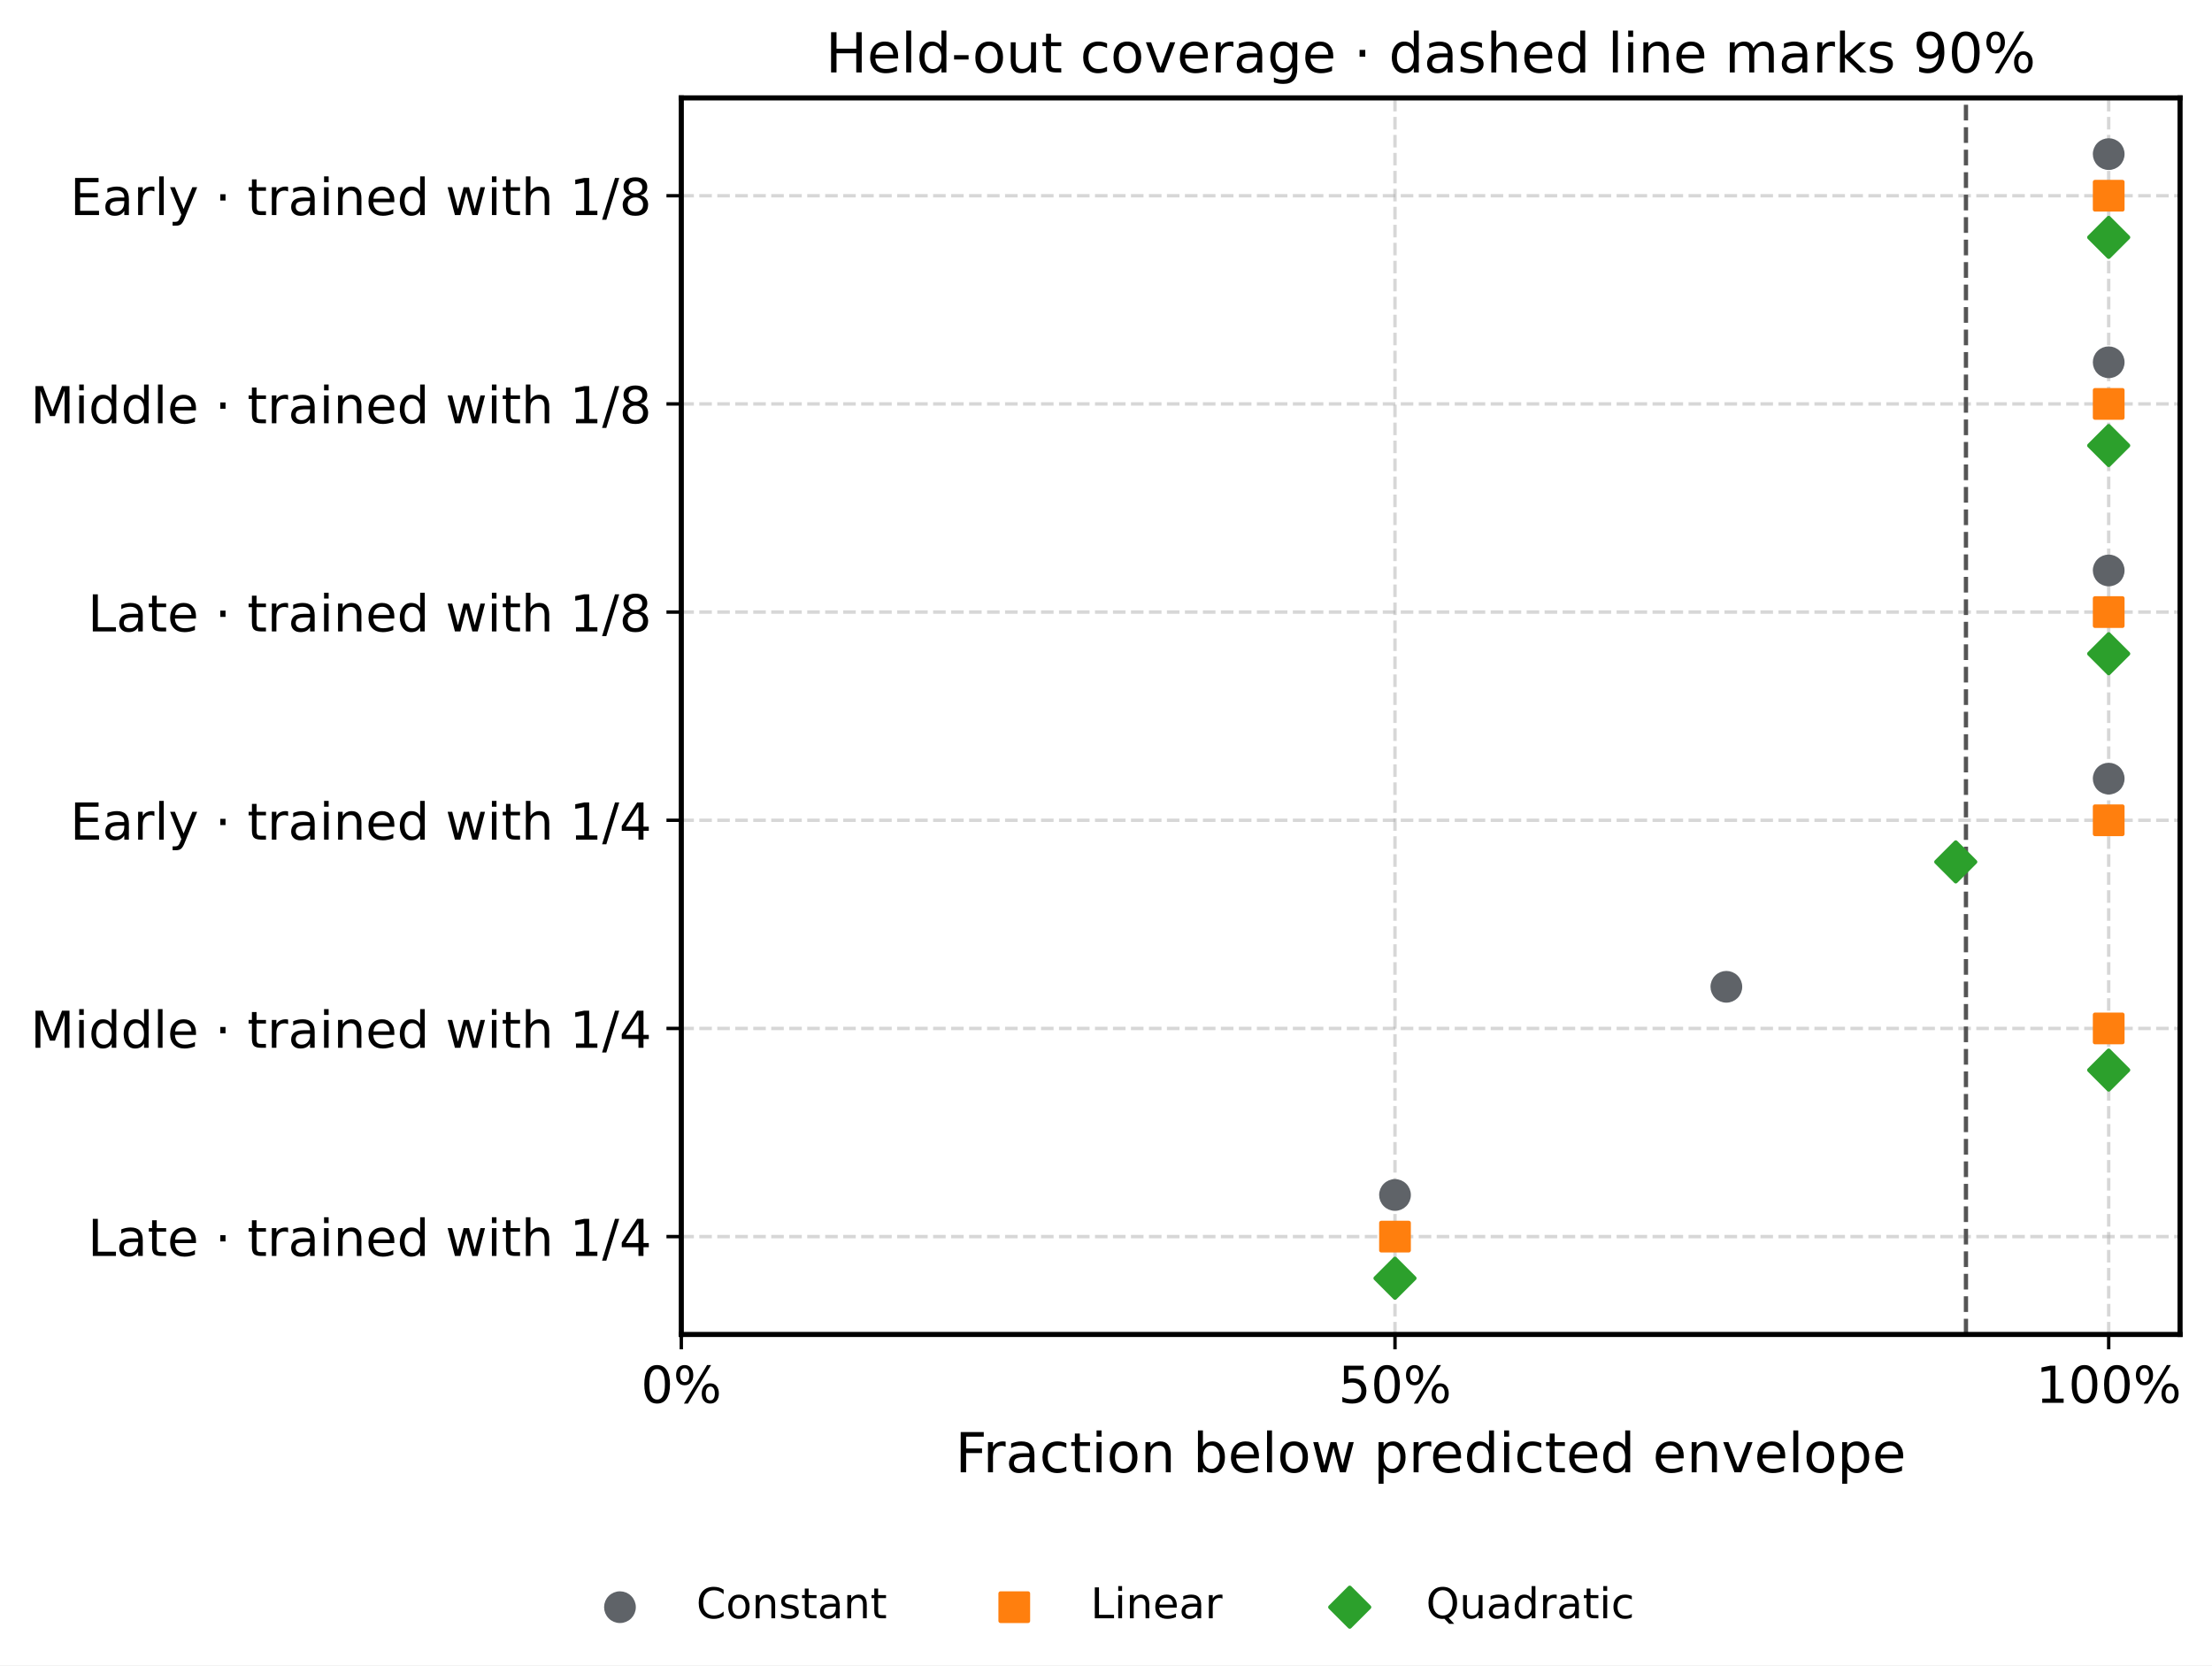
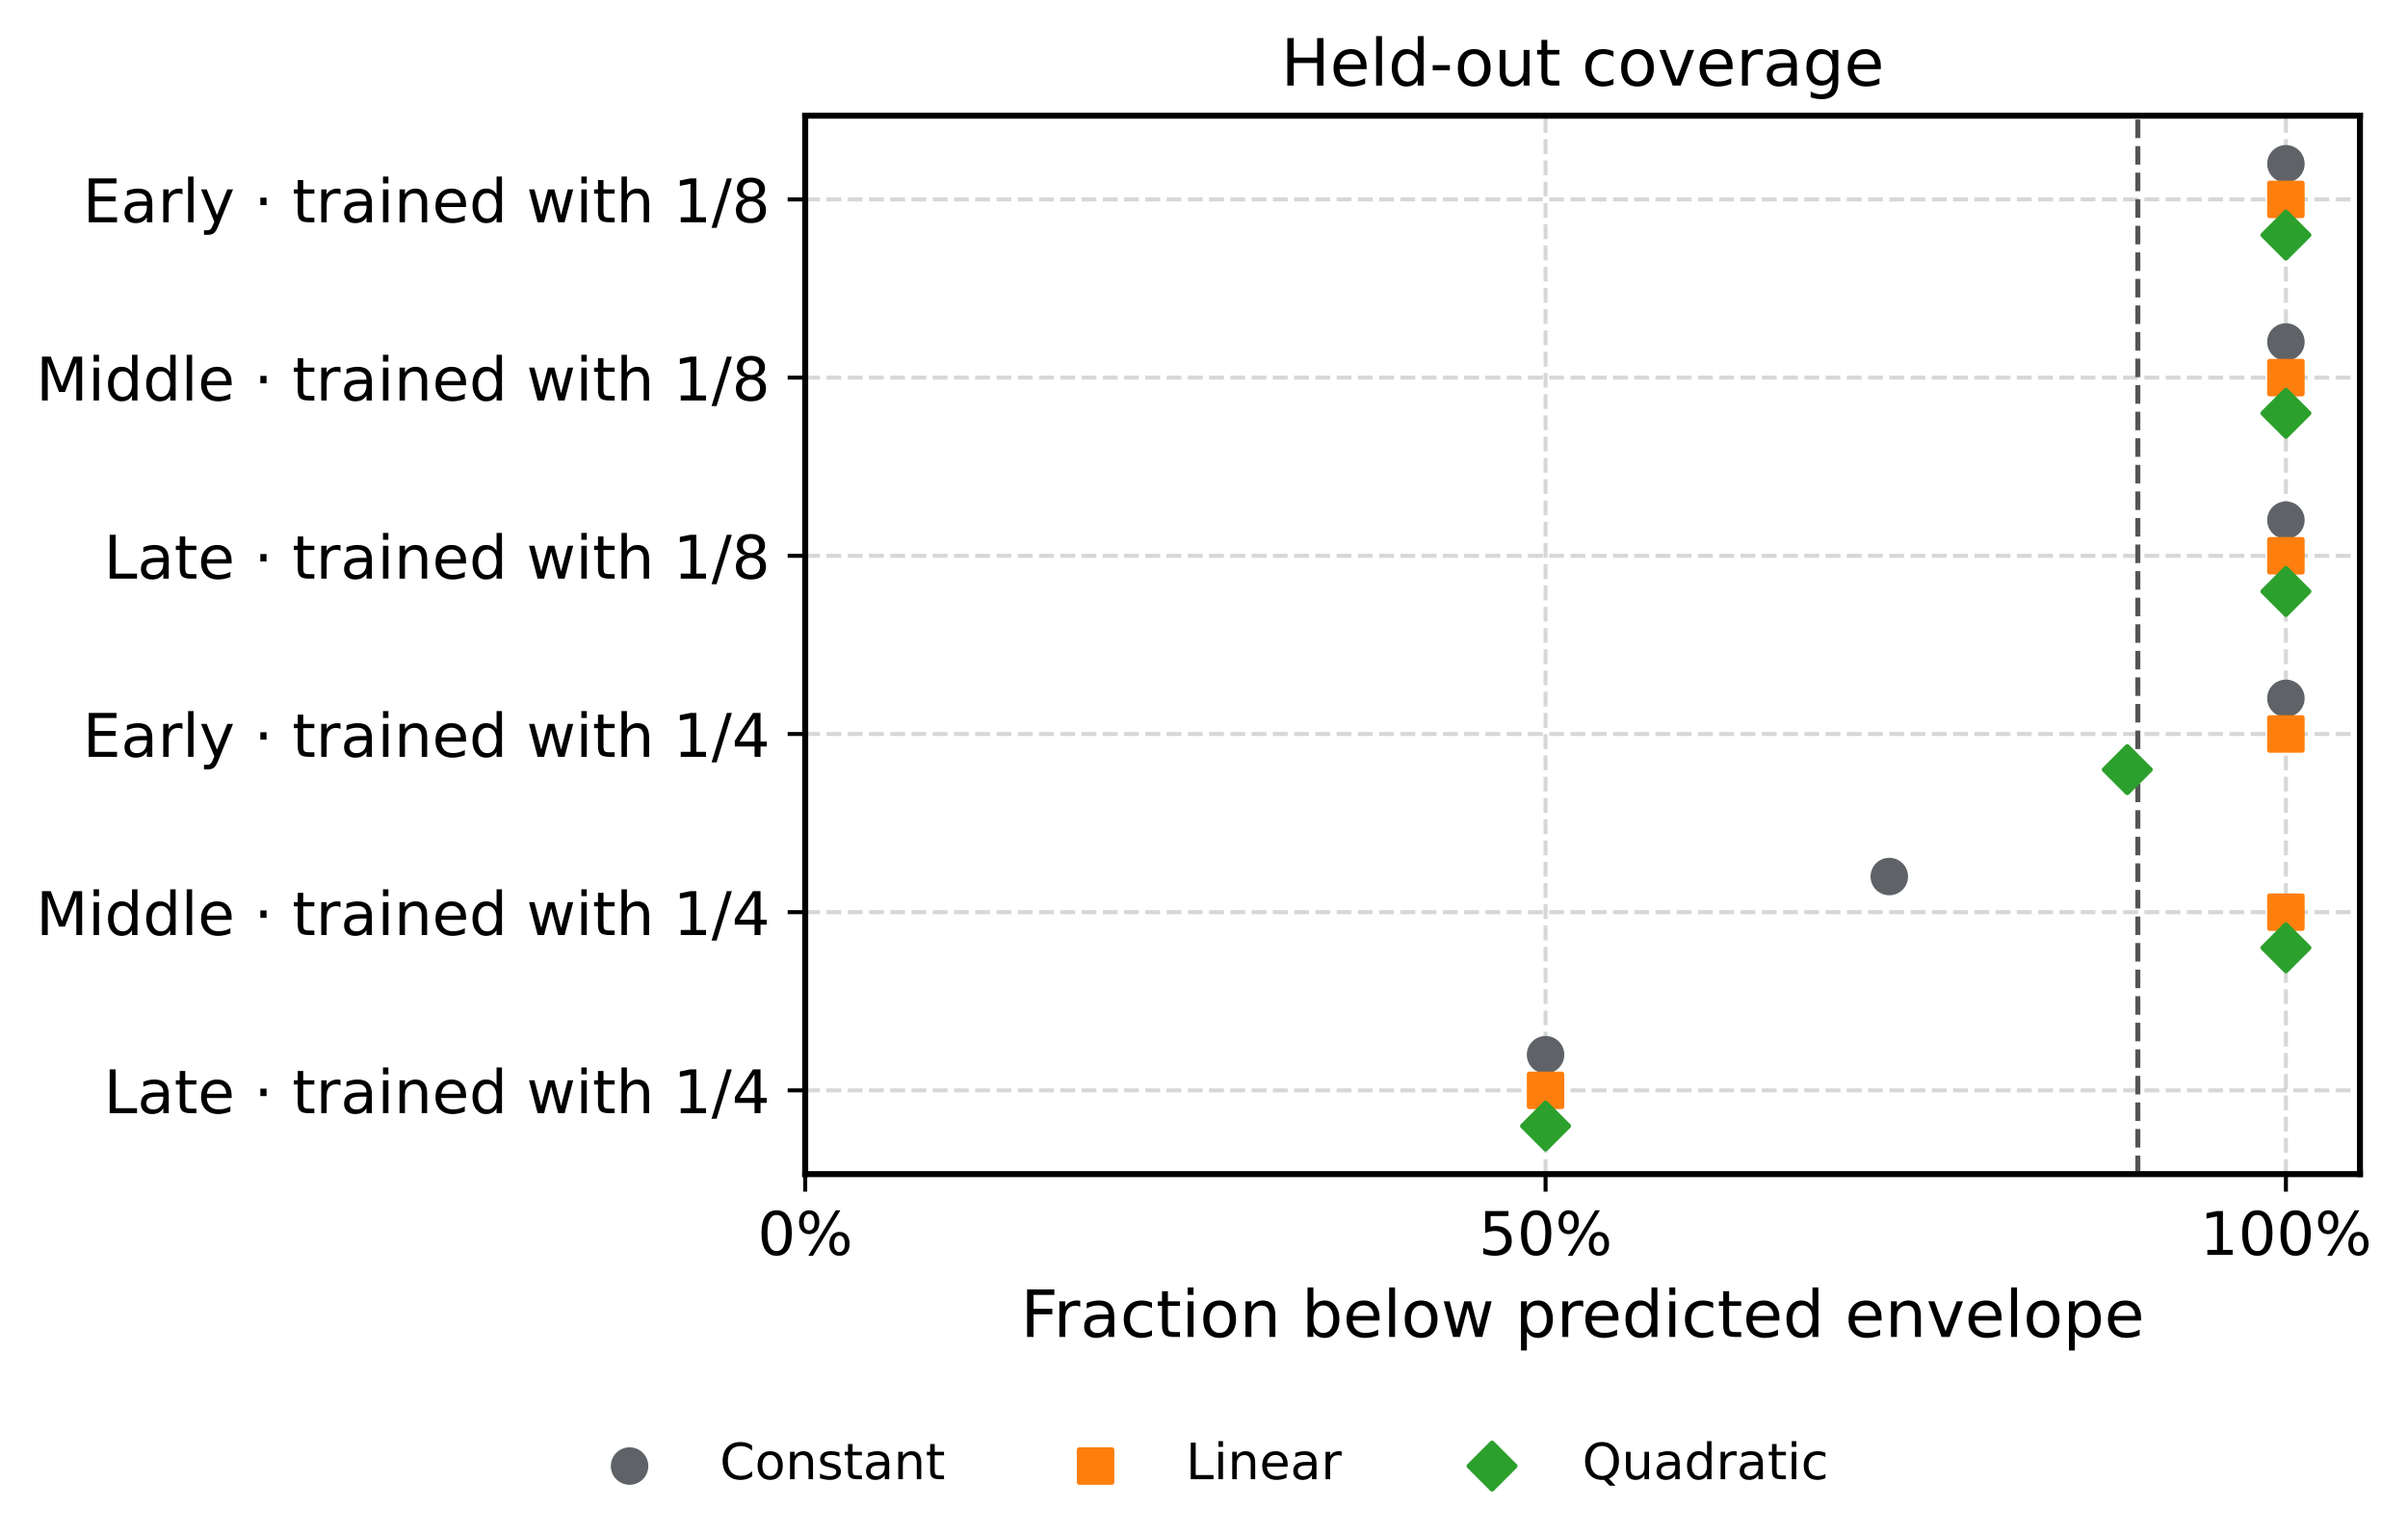
- <svg xmlns="http://www.w3.org/2000/svg" xmlns:xlink="http://www.w3.org/1999/xlink" width="521.455pt" height="392.598pt" viewBox="0 0 521.455 392.598" version="1.1">
+ <svg xmlns="http://www.w3.org/2000/svg" xmlns:xlink="http://www.w3.org/1999/xlink" width="480.312pt" height="306.198pt" viewBox="0 0 480.312 306.198" version="1.1">
  <defs>
    <style type="text/css">*{stroke-linejoin: round; stroke-linecap: butt}</style>
  </defs>
  <g id="figure_1">
    <g id="patch_1">
-       <path d="M 0 392.598 L 521.455 392.598 L 521.455 0 L 0 0 z " style="fill: #ffffff" />
+       <path d="M 0 306.198 L 480.312 306.198 L 480.312 0 L 0 0 z " style="fill: #ffffff" />
    </g>
    <g id="axes_1">
      <g id="patch_2">
-         <path d="M 160.611 314.598 L 513.926 314.598 L 513.926 23.078 L 160.611 23.078 z " style="fill: #ffffff" />
+         <path d="M 160.611 234.246 L 470.726 234.246 L 470.726 23.078 L 160.611 23.078 z " style="fill: #ffffff" />
      </g>
      <g id="matplotlib.axis_1">
        <g id="xtick_1">
          <g id="line2d_1">
-             <path d="M 160.611 314.598 L 160.611 23.078 " clip-path="url(#p00cc10a229)" style="fill: none; stroke-dasharray: 2.96,1.28; stroke-dashoffset: 0; stroke: #b0b0b0; stroke-opacity: 0.5; stroke-width: 0.8" />
+             <path d="M 160.611 234.246 L 160.611 23.078 " clip-path="url(#pb48edfe2e6)" style="fill: none; stroke-dasharray: 2.96,1.28; stroke-dashoffset: 0; stroke: #b0b0b0; stroke-opacity: 0.5; stroke-width: 0.8" />
          </g>
          <g id="line2d_2">
            <defs>
-               <path id="m473e77e039" d="M 0 0 L 0 3.5 " style="stroke: #000000; stroke-width: 0.8" />
+               <path id="m057a54f1e3" d="M 0 0 L 0 3.5 " style="stroke: #000000; stroke-width: 0.8" />
            </defs>
            <g>
-               <use xlink:href="#m473e77e039" x="160.611" y="314.598" style="stroke: #000000; stroke-width: 0.8" />
+               <use xlink:href="#m057a54f1e3" x="160.611" y="234.246" style="stroke: #000000; stroke-width: 0.8" />
            </g>
          </g>
          <g id="text_1">
-             <text style="font-size: 12px; font-family: 'DejaVu Sans', 'Arial', 'Bitstream Vera Sans', 'Computer Modern Sans Serif', 'Lucida Grande', 'Verdana', 'Geneva', 'Lucid', 'Helvetica', 'Avant Garde', sans-serif; text-anchor: middle" x="160.611" y="330.716" transform="rotate(-0 160.6113 330.7161)">0%</text>
+             <text style="font-size: 12px; font-family: 'DejaVu Sans', 'Arial', 'Bitstream Vera Sans', 'Computer Modern Sans Serif', 'Lucida Grande', 'Verdana', 'Geneva', 'Lucid', 'Helvetica', 'Avant Garde', sans-serif; text-anchor: middle" x="160.611" y="250.364" transform="rotate(-0 160.6113 250.3641)">0%</text>
          </g>
        </g>
        <g id="xtick_2">
          <g id="line2d_3">
-             <path d="M 328.856 314.598 L 328.856 23.078 " clip-path="url(#p00cc10a229)" style="fill: none; stroke-dasharray: 2.96,1.28; stroke-dashoffset: 0; stroke: #b0b0b0; stroke-opacity: 0.5; stroke-width: 0.8" />
+             <path d="M 308.285 234.246 L 308.285 23.078 " clip-path="url(#pb48edfe2e6)" style="fill: none; stroke-dasharray: 2.96,1.28; stroke-dashoffset: 0; stroke: #b0b0b0; stroke-opacity: 0.5; stroke-width: 0.8" />
          </g>
          <g id="line2d_4">
            <g>
-               <use xlink:href="#m473e77e039" x="328.856" y="314.598" style="stroke: #000000; stroke-width: 0.8" />
+               <use xlink:href="#m057a54f1e3" x="308.285" y="234.246" style="stroke: #000000; stroke-width: 0.8" />
            </g>
          </g>
          <g id="text_2">
-             <text style="font-size: 12px; font-family: 'DejaVu Sans', 'Arial', 'Bitstream Vera Sans', 'Computer Modern Sans Serif', 'Lucida Grande', 'Verdana', 'Geneva', 'Lucid', 'Helvetica', 'Avant Garde', sans-serif; text-anchor: middle" x="328.856" y="330.716" transform="rotate(-0 328.8565 330.7161)">50%</text>
+             <text style="font-size: 12px; font-family: 'DejaVu Sans', 'Arial', 'Bitstream Vera Sans', 'Computer Modern Sans Serif', 'Lucida Grande', 'Verdana', 'Geneva', 'Lucid', 'Helvetica', 'Avant Garde', sans-serif; text-anchor: middle" x="308.285" y="250.364" transform="rotate(-0 308.2851 250.3641)">50%</text>
          </g>
        </g>
        <g id="xtick_3">
          <g id="line2d_5">
-             <path d="M 497.102 314.598 L 497.102 23.078 " clip-path="url(#p00cc10a229)" style="fill: none; stroke-dasharray: 2.96,1.28; stroke-dashoffset: 0; stroke: #b0b0b0; stroke-opacity: 0.5; stroke-width: 0.8" />
+             <path d="M 455.959 234.246 L 455.959 23.078 " clip-path="url(#pb48edfe2e6)" style="fill: none; stroke-dasharray: 2.96,1.28; stroke-dashoffset: 0; stroke: #b0b0b0; stroke-opacity: 0.5; stroke-width: 0.8" />
          </g>
          <g id="line2d_6">
            <g>
-               <use xlink:href="#m473e77e039" x="497.102" y="314.598" style="stroke: #000000; stroke-width: 0.8" />
+               <use xlink:href="#m057a54f1e3" x="455.959" y="234.246" style="stroke: #000000; stroke-width: 0.8" />
            </g>
          </g>
          <g id="text_3">
-             <text style="font-size: 12px; font-family: 'DejaVu Sans', 'Arial', 'Bitstream Vera Sans', 'Computer Modern Sans Serif', 'Lucida Grande', 'Verdana', 'Geneva', 'Lucid', 'Helvetica', 'Avant Garde', sans-serif; text-anchor: middle" x="497.102" y="330.716" transform="rotate(-0 497.1017 330.7161)">100%</text>
+             <text style="font-size: 12px; font-family: 'DejaVu Sans', 'Arial', 'Bitstream Vera Sans', 'Computer Modern Sans Serif', 'Lucida Grande', 'Verdana', 'Geneva', 'Lucid', 'Helvetica', 'Avant Garde', sans-serif; text-anchor: middle" x="455.959" y="250.364" transform="rotate(-0 455.9589 250.3641)">100%</text>
          </g>
        </g>
        <g id="text_4">
-           <text style="font-size: 13px; font-family: 'DejaVu Sans', 'Arial', 'Bitstream Vera Sans', 'Computer Modern Sans Serif', 'Lucida Grande', 'Verdana', 'Geneva', 'Lucid', 'Helvetica', 'Avant Garde', sans-serif; text-anchor: middle" x="337.269" y="347.09" transform="rotate(-0 337.2688 347.0897)">Fraction below predicted envelope</text>
+           <text style="font-size: 13px; font-family: 'DejaVu Sans', 'Arial', 'Bitstream Vera Sans', 'Computer Modern Sans Serif', 'Lucida Grande', 'Verdana', 'Geneva', 'Lucid', 'Helvetica', 'Avant Garde', sans-serif; text-anchor: middle" x="315.669" y="266.738" transform="rotate(-0 315.6687 266.7377)">Fraction below predicted envelope</text>
        </g>
      </g>
      <g id="matplotlib.axis_2">
        <g id="ytick_1">
          <g id="line2d_7">
-             <path d="M 160.611 46.144 L 513.926 46.144 " clip-path="url(#p00cc10a229)" style="fill: none; stroke-dasharray: 2.96,1.28; stroke-dashoffset: 0; stroke: #b0b0b0; stroke-opacity: 0.5; stroke-width: 0.8" />
+             <path d="M 160.611 39.787 L 470.726 39.787 " clip-path="url(#pb48edfe2e6)" style="fill: none; stroke-dasharray: 2.96,1.28; stroke-dashoffset: 0; stroke: #b0b0b0; stroke-opacity: 0.5; stroke-width: 0.8" />
          </g>
          <g id="line2d_8">
            <defs>
-               <path id="m2ed318b609" d="M 0 0 L -3.5 0 " style="stroke: #000000; stroke-width: 0.8" />
+               <path id="m28c7f20e6b" d="M 0 0 L -3.5 0 " style="stroke: #000000; stroke-width: 0.8" />
            </defs>
            <g>
-               <use xlink:href="#m2ed318b609" x="160.611" y="46.144" style="stroke: #000000; stroke-width: 0.8" />
+               <use xlink:href="#m28c7f20e6b" x="160.611" y="39.787" style="stroke: #000000; stroke-width: 0.8" />
            </g>
          </g>
          <g id="text_5">
-             <text style="font-size: 12px; font-family: 'DejaVu Sans', 'Arial', 'Bitstream Vera Sans', 'Computer Modern Sans Serif', 'Lucida Grande', 'Verdana', 'Geneva', 'Lucid', 'Helvetica', 'Avant Garde', sans-serif; text-anchor: end" x="153.611" y="50.703" transform="rotate(-0 153.6113 50.70343)">Early · trained with 1/8</text>
+             <text style="font-size: 12px; font-family: 'DejaVu Sans', 'Arial', 'Bitstream Vera Sans', 'Computer Modern Sans Serif', 'Lucida Grande', 'Verdana', 'Geneva', 'Lucid', 'Helvetica', 'Avant Garde', sans-serif; text-anchor: end" x="153.611" y="44.346" transform="rotate(-0 153.6113 44.34561)">Early · trained with 1/8</text>
          </g>
        </g>
        <g id="ytick_2">
          <g id="line2d_9">
-             <path d="M 160.611 95.222 L 513.926 95.222 " clip-path="url(#p00cc10a229)" style="fill: none; stroke-dasharray: 2.96,1.28; stroke-dashoffset: 0; stroke: #b0b0b0; stroke-opacity: 0.5; stroke-width: 0.8" />
+             <path d="M 160.611 75.337 L 470.726 75.337 " clip-path="url(#pb48edfe2e6)" style="fill: none; stroke-dasharray: 2.96,1.28; stroke-dashoffset: 0; stroke: #b0b0b0; stroke-opacity: 0.5; stroke-width: 0.8" />
          </g>
          <g id="line2d_10">
            <g>
-               <use xlink:href="#m2ed318b609" x="160.611" y="95.222" style="stroke: #000000; stroke-width: 0.8" />
+               <use xlink:href="#m28c7f20e6b" x="160.611" y="75.337" style="stroke: #000000; stroke-width: 0.8" />
            </g>
          </g>
          <g id="text_6">
-             <text style="font-size: 12px; font-family: 'DejaVu Sans', 'Arial', 'Bitstream Vera Sans', 'Computer Modern Sans Serif', 'Lucida Grande', 'Verdana', 'Geneva', 'Lucid', 'Helvetica', 'Avant Garde', sans-serif; text-anchor: end" x="153.611" y="99.781" transform="rotate(-0 153.6113 99.78087)">Middle · trained with 1/8</text>
+             <text style="font-size: 12px; font-family: 'DejaVu Sans', 'Arial', 'Bitstream Vera Sans', 'Computer Modern Sans Serif', 'Lucida Grande', 'Verdana', 'Geneva', 'Lucid', 'Helvetica', 'Avant Garde', sans-serif; text-anchor: end" x="153.611" y="79.896" transform="rotate(-0 153.6113 79.89578)">Middle · trained with 1/8</text>
          </g>
        </g>
        <g id="ytick_3">
          <g id="line2d_11">
-             <path d="M 160.611 144.299 L 513.926 144.299 " clip-path="url(#p00cc10a229)" style="fill: none; stroke-dasharray: 2.96,1.28; stroke-dashoffset: 0; stroke: #b0b0b0; stroke-opacity: 0.5; stroke-width: 0.8" />
+             <path d="M 160.611 110.887 L 470.726 110.887 " clip-path="url(#pb48edfe2e6)" style="fill: none; stroke-dasharray: 2.96,1.28; stroke-dashoffset: 0; stroke: #b0b0b0; stroke-opacity: 0.5; stroke-width: 0.8" />
          </g>
          <g id="line2d_12">
            <g>
-               <use xlink:href="#m2ed318b609" x="160.611" y="144.299" style="stroke: #000000; stroke-width: 0.8" />
+               <use xlink:href="#m28c7f20e6b" x="160.611" y="110.887" style="stroke: #000000; stroke-width: 0.8" />
            </g>
          </g>
          <g id="text_7">
-             <text style="font-size: 12px; font-family: 'DejaVu Sans', 'Arial', 'Bitstream Vera Sans', 'Computer Modern Sans Serif', 'Lucida Grande', 'Verdana', 'Geneva', 'Lucid', 'Helvetica', 'Avant Garde', sans-serif; text-anchor: end" x="153.611" y="148.858" transform="rotate(-0 153.6113 148.8583)">Late · trained with 1/8</text>
+             <text style="font-size: 12px; font-family: 'DejaVu Sans', 'Arial', 'Bitstream Vera Sans', 'Computer Modern Sans Serif', 'Lucida Grande', 'Verdana', 'Geneva', 'Lucid', 'Helvetica', 'Avant Garde', sans-serif; text-anchor: end" x="153.611" y="115.446" transform="rotate(-0 153.6113 115.4459)">Late · trained with 1/8</text>
          </g>
        </g>
        <g id="ytick_4">
          <g id="line2d_13">
-             <path d="M 160.611 193.377 L 513.926 193.377 " clip-path="url(#p00cc10a229)" style="fill: none; stroke-dasharray: 2.96,1.28; stroke-dashoffset: 0; stroke: #b0b0b0; stroke-opacity: 0.5; stroke-width: 0.8" />
+             <path d="M 160.611 146.437 L 470.726 146.437 " clip-path="url(#pb48edfe2e6)" style="fill: none; stroke-dasharray: 2.96,1.28; stroke-dashoffset: 0; stroke: #b0b0b0; stroke-opacity: 0.5; stroke-width: 0.8" />
          </g>
          <g id="line2d_14">
            <g>
-               <use xlink:href="#m2ed318b609" x="160.611" y="193.377" style="stroke: #000000; stroke-width: 0.8" />
+               <use xlink:href="#m28c7f20e6b" x="160.611" y="146.437" style="stroke: #000000; stroke-width: 0.8" />
            </g>
          </g>
          <g id="text_8">
-             <text style="font-size: 12px; font-family: 'DejaVu Sans', 'Arial', 'Bitstream Vera Sans', 'Computer Modern Sans Serif', 'Lucida Grande', 'Verdana', 'Geneva', 'Lucid', 'Helvetica', 'Avant Garde', sans-serif; text-anchor: end" x="153.611" y="197.936" transform="rotate(-0 153.6113 197.9358)">Early · trained with 1/4</text>
+             <text style="font-size: 12px; font-family: 'DejaVu Sans', 'Arial', 'Bitstream Vera Sans', 'Computer Modern Sans Serif', 'Lucida Grande', 'Verdana', 'Geneva', 'Lucid', 'Helvetica', 'Avant Garde', sans-serif; text-anchor: end" x="153.611" y="150.996" transform="rotate(-0 153.6113 150.9961)">Early · trained with 1/4</text>
          </g>
        </g>
        <g id="ytick_5">
          <g id="line2d_15">
-             <path d="M 160.611 242.454 L 513.926 242.454 " clip-path="url(#p00cc10a229)" style="fill: none; stroke-dasharray: 2.96,1.28; stroke-dashoffset: 0; stroke: #b0b0b0; stroke-opacity: 0.5; stroke-width: 0.8" />
+             <path d="M 160.611 181.987 L 470.726 181.987 " clip-path="url(#pb48edfe2e6)" style="fill: none; stroke-dasharray: 2.96,1.28; stroke-dashoffset: 0; stroke: #b0b0b0; stroke-opacity: 0.5; stroke-width: 0.8" />
          </g>
          <g id="line2d_16">
            <g>
-               <use xlink:href="#m2ed318b609" x="160.611" y="242.454" style="stroke: #000000; stroke-width: 0.8" />
+               <use xlink:href="#m28c7f20e6b" x="160.611" y="181.987" style="stroke: #000000; stroke-width: 0.8" />
            </g>
          </g>
          <g id="text_9">
-             <text style="font-size: 12px; font-family: 'DejaVu Sans', 'Arial', 'Bitstream Vera Sans', 'Computer Modern Sans Serif', 'Lucida Grande', 'Verdana', 'Geneva', 'Lucid', 'Helvetica', 'Avant Garde', sans-serif; text-anchor: end" x="153.611" y="247.013" transform="rotate(-0 153.6113 247.0132)">Middle · trained with 1/4</text>
+             <text style="font-size: 12px; font-family: 'DejaVu Sans', 'Arial', 'Bitstream Vera Sans', 'Computer Modern Sans Serif', 'Lucida Grande', 'Verdana', 'Geneva', 'Lucid', 'Helvetica', 'Avant Garde', sans-serif; text-anchor: end" x="153.611" y="186.546" transform="rotate(-0 153.6113 186.5463)">Middle · trained with 1/4</text>
          </g>
        </g>
        <g id="ytick_6">
          <g id="line2d_17">
-             <path d="M 160.611 291.532 L 513.926 291.532 " clip-path="url(#p00cc10a229)" style="fill: none; stroke-dasharray: 2.96,1.28; stroke-dashoffset: 0; stroke: #b0b0b0; stroke-opacity: 0.5; stroke-width: 0.8" />
+             <path d="M 160.611 217.537 L 470.726 217.537 " clip-path="url(#pb48edfe2e6)" style="fill: none; stroke-dasharray: 2.96,1.28; stroke-dashoffset: 0; stroke: #b0b0b0; stroke-opacity: 0.5; stroke-width: 0.8" />
          </g>
          <g id="line2d_18">
            <g>
-               <use xlink:href="#m2ed318b609" x="160.611" y="291.532" style="stroke: #000000; stroke-width: 0.8" />
+               <use xlink:href="#m28c7f20e6b" x="160.611" y="217.537" style="stroke: #000000; stroke-width: 0.8" />
            </g>
          </g>
          <g id="text_10">
-             <text style="font-size: 12px; font-family: 'DejaVu Sans', 'Arial', 'Bitstream Vera Sans', 'Computer Modern Sans Serif', 'Lucida Grande', 'Verdana', 'Geneva', 'Lucid', 'Helvetica', 'Avant Garde', sans-serif; text-anchor: end" x="153.611" y="296.091" transform="rotate(-0 153.6113 296.0906)">Late · trained with 1/4</text>
+             <text style="font-size: 12px; font-family: 'DejaVu Sans', 'Arial', 'Bitstream Vera Sans', 'Computer Modern Sans Serif', 'Lucida Grande', 'Verdana', 'Geneva', 'Lucid', 'Helvetica', 'Avant Garde', sans-serif; text-anchor: end" x="153.611" y="222.096" transform="rotate(-0 153.6113 222.0965)">Late · trained with 1/4</text>
          </g>
        </g>
      </g>
      <g id="line2d_19">
-         <path d="M 463.453 314.598 L 463.453 23.078 " clip-path="url(#p00cc10a229)" style="fill: none; stroke-dasharray: 3.7,1.6; stroke-dashoffset: 0; stroke: #555555" />
+         <path d="M 426.424 234.246 L 426.424 23.078 " clip-path="url(#pb48edfe2e6)" style="fill: none; stroke-dasharray: 3.7,1.6; stroke-dashoffset: 0; stroke: #555555" />
      </g>
      <g id="patch_3">
-         <path d="M 160.611 314.598 L 160.611 23.078 " style="fill: none; stroke: #000000; stroke-width: 1.2; stroke-linejoin: miter; stroke-linecap: square" />
+         <path d="M 160.611 234.246 L 160.611 23.078 " style="fill: none; stroke: #000000; stroke-width: 1.2; stroke-linejoin: miter; stroke-linecap: square" />
      </g>
      <g id="patch_4">
-         <path d="M 513.926 314.598 L 513.926 23.078 " style="fill: none; stroke: #000000; stroke-width: 1.2; stroke-linejoin: miter; stroke-linecap: square" />
+         <path d="M 470.726 234.246 L 470.726 23.078 " style="fill: none; stroke: #000000; stroke-width: 1.2; stroke-linejoin: miter; stroke-linecap: square" />
      </g>
      <g id="patch_5">
-         <path d="M 160.611 314.598 L 513.926 314.598 " style="fill: none; stroke: #000000; stroke-width: 1.2; stroke-linejoin: miter; stroke-linecap: square" />
+         <path d="M 160.611 234.246 L 470.726 234.246 " style="fill: none; stroke: #000000; stroke-width: 1.2; stroke-linejoin: miter; stroke-linecap: square" />
      </g>
      <g id="patch_6">
-         <path d="M 160.611 23.078 L 513.926 23.078 " style="fill: none; stroke: #000000; stroke-width: 1.2; stroke-linejoin: miter; stroke-linecap: square" />
+         <path d="M 160.611 23.078 L 470.726 23.078 " style="fill: none; stroke: #000000; stroke-width: 1.2; stroke-linejoin: miter; stroke-linecap: square" />
      </g>
      <g id="PathCollection_1">
        <defs>
-           <path id="m87d99fc1a5" d="M 0 3.24 C 0.859 3.24 1.684 2.899 2.291 2.291 C 2.899 1.684 3.24 0.859 3.24 0 C 3.24 -0.859 2.899 -1.684 2.291 -2.291 C 1.684 -2.899 0.859 -3.24 0 -3.24 C -0.859 -3.24 -1.684 -2.899 -2.291 -2.291 C -2.899 -1.684 -3.24 -0.859 -3.24 0 C -3.24 0.859 -2.899 1.684 -2.291 2.291 C -1.684 2.899 -0.859 3.24 0 3.24 z " style="stroke: #5f6368" />
+           <path id="mc0363b2ee1" d="M 0 3.24 C 0.859 3.24 1.684 2.899 2.291 2.291 C 2.899 1.684 3.24 0.859 3.24 0 C 3.24 -0.859 2.899 -1.684 2.291 -2.291 C 1.684 -2.899 0.859 -3.24 0 -3.24 C -0.859 -3.24 -1.684 -2.899 -2.291 -2.291 C -2.899 -1.684 -3.24 -0.859 -3.24 0 C -3.24 0.859 -2.899 1.684 -2.291 2.291 C -1.684 2.899 -0.859 3.24 0 3.24 z " style="stroke: #5f6368" />
        </defs>
-         <g clip-path="url(#p00cc10a229)">
-           <use xlink:href="#m87d99fc1a5" x="497.102" y="36.329" style="fill: #5f6368; stroke: #5f6368" />
-           <use xlink:href="#m87d99fc1a5" x="497.102" y="85.406" style="fill: #5f6368; stroke: #5f6368" />
-           <use xlink:href="#m87d99fc1a5" x="497.102" y="134.484" style="fill: #5f6368; stroke: #5f6368" />
-           <use xlink:href="#m87d99fc1a5" x="497.102" y="183.561" style="fill: #5f6368; stroke: #5f6368" />
-           <use xlink:href="#m87d99fc1a5" x="406.97" y="232.639" style="fill: #5f6368; stroke: #5f6368" />
-           <use xlink:href="#m87d99fc1a5" x="328.856" y="281.716" style="fill: #5f6368; stroke: #5f6368" />
+         <g clip-path="url(#pb48edfe2e6)">
+           <use xlink:href="#mc0363b2ee1" x="455.959" y="32.677" style="fill: #5f6368; stroke: #5f6368" />
+           <use xlink:href="#mc0363b2ee1" x="455.959" y="68.227" style="fill: #5f6368; stroke: #5f6368" />
+           <use xlink:href="#mc0363b2ee1" x="455.959" y="103.777" style="fill: #5f6368; stroke: #5f6368" />
+           <use xlink:href="#mc0363b2ee1" x="455.959" y="139.327" style="fill: #5f6368; stroke: #5f6368" />
+           <use xlink:href="#mc0363b2ee1" x="376.848" y="174.877" style="fill: #5f6368; stroke: #5f6368" />
+           <use xlink:href="#mc0363b2ee1" x="308.285" y="210.427" style="fill: #5f6368; stroke: #5f6368" />
        </g>
      </g>
      <g id="PathCollection_2">
        <defs>
-           <path id="m66e999cb86" d="M -3.24 3.24 L 3.24 3.24 L 3.24 -3.24 L -3.24 -3.24 z " style="stroke: #ff7f0e" />
+           <path id="mb3b0196cd3" d="M -3.24 3.24 L 3.24 3.24 L 3.24 -3.24 L -3.24 -3.24 z " style="stroke: #ff7f0e" />
        </defs>
-         <g clip-path="url(#p00cc10a229)">
-           <use xlink:href="#m66e999cb86" x="497.102" y="46.144" style="fill: #ff7f0e; stroke: #ff7f0e" />
-           <use xlink:href="#m66e999cb86" x="497.102" y="95.222" style="fill: #ff7f0e; stroke: #ff7f0e" />
-           <use xlink:href="#m66e999cb86" x="497.102" y="144.299" style="fill: #ff7f0e; stroke: #ff7f0e" />
-           <use xlink:href="#m66e999cb86" x="497.102" y="193.377" style="fill: #ff7f0e; stroke: #ff7f0e" />
-           <use xlink:href="#m66e999cb86" x="497.102" y="242.454" style="fill: #ff7f0e; stroke: #ff7f0e" />
-           <use xlink:href="#m66e999cb86" x="328.856" y="291.532" style="fill: #ff7f0e; stroke: #ff7f0e" />
+         <g clip-path="url(#pb48edfe2e6)">
+           <use xlink:href="#mb3b0196cd3" x="455.959" y="39.787" style="fill: #ff7f0e; stroke: #ff7f0e" />
+           <use xlink:href="#mb3b0196cd3" x="455.959" y="75.337" style="fill: #ff7f0e; stroke: #ff7f0e" />
+           <use xlink:href="#mb3b0196cd3" x="455.959" y="110.887" style="fill: #ff7f0e; stroke: #ff7f0e" />
+           <use xlink:href="#mb3b0196cd3" x="455.959" y="146.437" style="fill: #ff7f0e; stroke: #ff7f0e" />
+           <use xlink:href="#mb3b0196cd3" x="455.959" y="181.987" style="fill: #ff7f0e; stroke: #ff7f0e" />
+           <use xlink:href="#mb3b0196cd3" x="308.285" y="217.537" style="fill: #ff7f0e; stroke: #ff7f0e" />
        </g>
      </g>
      <g id="PathCollection_3">
        <defs>
-           <path id="m2f71d15d81" d="M -0 4.583 L 4.583 0 L 0 -4.583 L -4.583 -0 z " style="stroke: #2ca02c" />
+           <path id="m5039346295" d="M -0 4.583 L 4.583 0 L 0 -4.583 L -4.583 -0 z " style="stroke: #2ca02c" />
        </defs>
-         <g clip-path="url(#p00cc10a229)">
-           <use xlink:href="#m2f71d15d81" x="497.102" y="55.96" style="fill: #2ca02c; stroke: #2ca02c" />
-           <use xlink:href="#m2f71d15d81" x="497.102" y="105.037" style="fill: #2ca02c; stroke: #2ca02c" />
-           <use xlink:href="#m2f71d15d81" x="497.102" y="154.115" style="fill: #2ca02c; stroke: #2ca02c" />
-           <use xlink:href="#m2f71d15d81" x="461.049" y="203.192" style="fill: #2ca02c; stroke: #2ca02c" />
-           <use xlink:href="#m2f71d15d81" x="497.102" y="252.27" style="fill: #2ca02c; stroke: #2ca02c" />
-           <use xlink:href="#m2f71d15d81" x="328.856" y="301.347" style="fill: #2ca02c; stroke: #2ca02c" />
+         <g clip-path="url(#pb48edfe2e6)">
+           <use xlink:href="#m5039346295" x="455.959" y="46.897" style="fill: #2ca02c; stroke: #2ca02c" />
+           <use xlink:href="#m5039346295" x="455.959" y="82.447" style="fill: #2ca02c; stroke: #2ca02c" />
+           <use xlink:href="#m5039346295" x="455.959" y="117.997" style="fill: #2ca02c; stroke: #2ca02c" />
+           <use xlink:href="#m5039346295" x="424.314" y="153.547" style="fill: #2ca02c; stroke: #2ca02c" />
+           <use xlink:href="#m5039346295" x="455.959" y="189.097" style="fill: #2ca02c; stroke: #2ca02c" />
+           <use xlink:href="#m5039346295" x="308.285" y="224.647" style="fill: #2ca02c; stroke: #2ca02c" />
        </g>
      </g>
      <g id="text_11">
-         <text style="font-size: 13px; font-family: 'DejaVu Sans', 'Arial', 'Bitstream Vera Sans', 'Computer Modern Sans Serif', 'Lucida Grande', 'Verdana', 'Geneva', 'Lucid', 'Helvetica', 'Avant Garde', sans-serif; text-anchor: middle" x="337.269" y="17.078" transform="rotate(-0 337.2688 17.07797)">Held-out coverage · dashed line marks 90%</text>
+         <text style="font-size: 13px; font-family: 'DejaVu Sans', 'Arial', 'Bitstream Vera Sans', 'Computer Modern Sans Serif', 'Lucida Grande', 'Verdana', 'Geneva', 'Lucid', 'Helvetica', 'Avant Garde', sans-serif; text-anchor: middle" x="315.669" y="17.078" transform="rotate(-0 315.6687 17.07797)">Held-out coverage</text>
      </g>
    </g>
    <g id="legend_1">
      <g id="PathCollection_4">
        <g>
-           <use xlink:href="#m87d99fc1a5" x="146.149" y="378.893" style="fill: #5f6368; stroke: #5f6368" />
+           <use xlink:href="#mc0363b2ee1" x="125.578" y="292.493" style="fill: #5f6368; stroke: #5f6368" />
        </g>
      </g>
      <g id="text_12">
-         <text style="font-size: 10px; font-family: 'DejaVu Sans', 'Arial', 'Bitstream Vera Sans', 'Computer Modern Sans Serif', 'Lucida Grande', 'Verdana', 'Geneva', 'Lucid', 'Helvetica', 'Avant Garde', sans-serif; text-anchor: start" x="164.149" y="381.518" transform="rotate(-0 164.1495 381.5183)">Constant</text>
+         <text style="font-size: 10px; font-family: 'DejaVu Sans', 'Arial', 'Bitstream Vera Sans', 'Computer Modern Sans Serif', 'Lucida Grande', 'Verdana', 'Geneva', 'Lucid', 'Helvetica', 'Avant Garde', sans-serif; text-anchor: start" x="143.578" y="295.118" transform="rotate(-0 143.578 295.1183)">Constant</text>
      </g>
      <g id="PathCollection_5">
        <g>
-           <use xlink:href="#m66e999cb86" x="239.104" y="378.893" style="fill: #ff7f0e; stroke: #ff7f0e" />
+           <use xlink:href="#mb3b0196cd3" x="218.533" y="292.493" style="fill: #ff7f0e; stroke: #ff7f0e" />
        </g>
      </g>
      <g id="text_13">
-         <text style="font-size: 10px; font-family: 'DejaVu Sans', 'Arial', 'Bitstream Vera Sans', 'Computer Modern Sans Serif', 'Lucida Grande', 'Verdana', 'Geneva', 'Lucid', 'Helvetica', 'Avant Garde', sans-serif; text-anchor: start" x="257.104" y="381.518" transform="rotate(-0 257.1041 381.5183)">Linear</text>
+         <text style="font-size: 10px; font-family: 'DejaVu Sans', 'Arial', 'Bitstream Vera Sans', 'Computer Modern Sans Serif', 'Lucida Grande', 'Verdana', 'Geneva', 'Lucid', 'Helvetica', 'Avant Garde', sans-serif; text-anchor: start" x="236.533" y="295.118" transform="rotate(-0 236.5327 295.1183)">Linear</text>
      </g>
      <g id="PathCollection_6">
        <g>
-           <use xlink:href="#m2f71d15d81" x="318.184" y="378.893" style="fill: #2ca02c; stroke: #2ca02c" />
+           <use xlink:href="#m5039346295" x="297.612" y="292.493" style="fill: #2ca02c; stroke: #2ca02c" />
        </g>
      </g>
      <g id="text_14">
-         <text style="font-size: 10px; font-family: 'DejaVu Sans', 'Arial', 'Bitstream Vera Sans', 'Computer Modern Sans Serif', 'Lucida Grande', 'Verdana', 'Geneva', 'Lucid', 'Helvetica', 'Avant Garde', sans-serif; text-anchor: start" x="336.184" y="381.518" transform="rotate(-0 336.1838 381.5183)">Quadratic</text>
+         <text style="font-size: 10px; font-family: 'DejaVu Sans', 'Arial', 'Bitstream Vera Sans', 'Computer Modern Sans Serif', 'Lucida Grande', 'Verdana', 'Geneva', 'Lucid', 'Helvetica', 'Avant Garde', sans-serif; text-anchor: start" x="315.612" y="295.118" transform="rotate(-0 315.6124 295.1183)">Quadratic</text>
      </g>
    </g>
  </g>
  <defs>
-     <clipPath id="p00cc10a229">
-       <rect x="160.611" y="23.078" width="353.315" height="291.52" />
+     <clipPath id="pb48edfe2e6">
+       <rect x="160.611" y="23.078" width="310.115" height="211.168" />
    </clipPath>
  </defs>
</svg>
